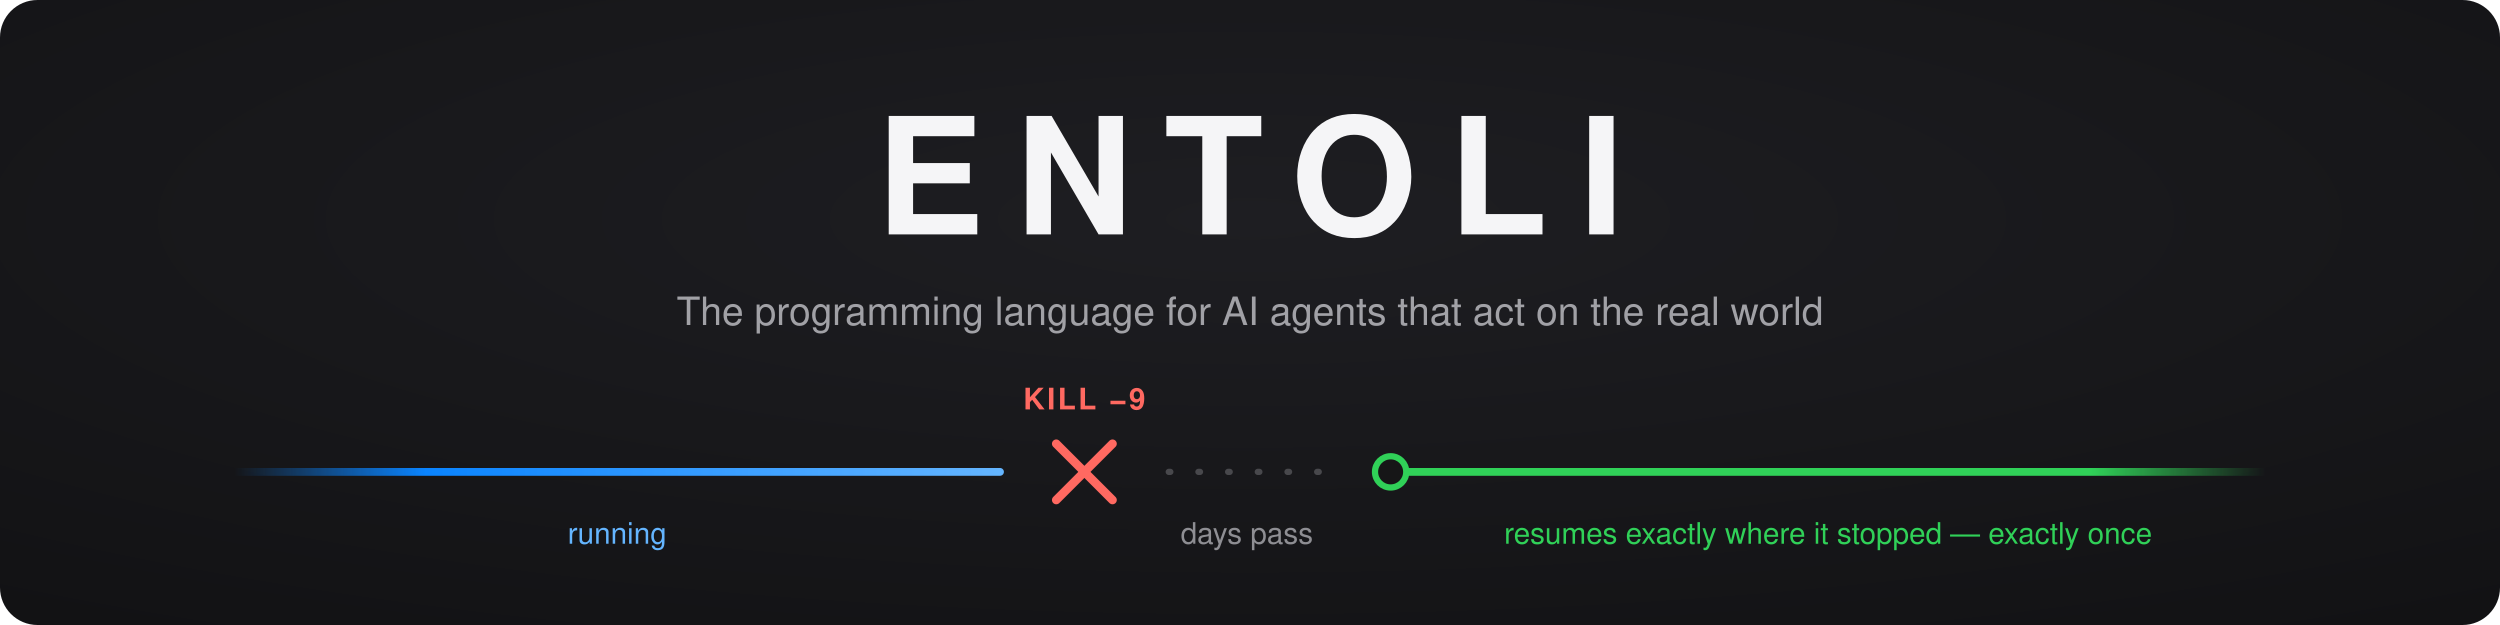
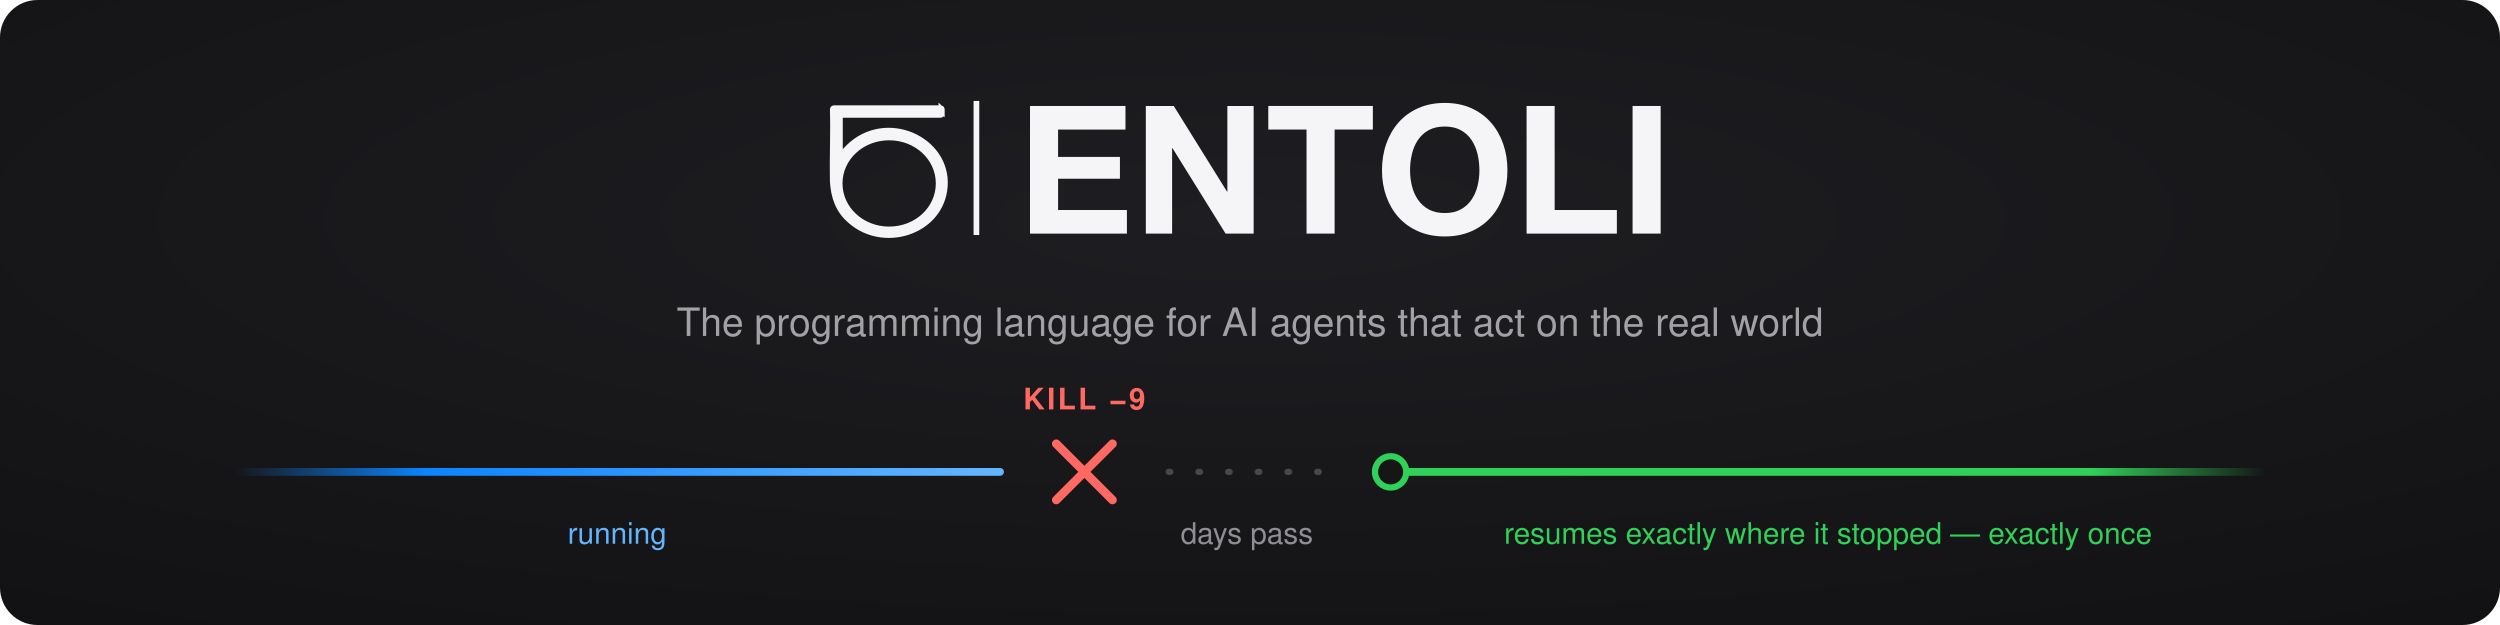
<svg xmlns="http://www.w3.org/2000/svg" width="1600" height="400" viewBox="0 0 1600 400" font-family="-apple-system, 'SF Pro Display', 'Helvetica Neue', Helvetica, Arial, sans-serif">
  <defs>
    <radialGradient id="bgGlow" cx="50%" cy="35%" r="80%">
      <stop offset="0%" stop-color="#1e1e22" />
      <stop offset="100%" stop-color="#121214" />
    </radialGradient>
    <linearGradient id="runL" gradientUnits="userSpaceOnUse" x1="150" y1="302" x2="640" y2="302">
      <stop offset="0%" stop-color="#0a84ff" stop-opacity="0" />
      <stop offset="25%" stop-color="#0a84ff" />
      <stop offset="100%" stop-color="#64b5ff" />
    </linearGradient>
    <linearGradient id="runR" gradientUnits="userSpaceOnUse" x1="890" y1="302" x2="1450" y2="302">
      <stop offset="0%" stop-color="#30d158" />
      <stop offset="80%" stop-color="#30d158" />
      <stop offset="100%" stop-color="#30d158" stop-opacity="0" />
    </linearGradient>
  </defs>
  <rect width="1600" height="400" rx="24" fill="url(#bgGlow)" />
-   <text x="800" y="150" text-anchor="middle" font-size="104" font-weight="700" letter-spacing="20" fill="#f5f5f7">ENTOLI</text>
-   <text x="800" y="208" text-anchor="middle" font-size="25" fill="#a1a1a6">The programming language for AI agents that act on the real world</text>
+   <g transform="translate(526.5, 52) scale(1.3)">
+     <path fill="#f5f5f7" stroke="#f5f5f7" stroke-width="3" stroke-miterlimit="10" d="M58.56,14.1v1.98c0,.25-.25.37-.49.37H8.89c-.25,0-.49.25-.49.37v19.28c0,.37.62.62.87.25,1.73-1.85,3.34-3.71,5.19-5.31,19.15-16.07,48.94-.74,45.35,22.74-3.09,20.51-29.91,29.04-46.09,14.83-6.06-5.19-8.16-11.74-8.65-19.28-.25-11.74.37-23.6,0-35.47h0c0-.25.25-.49.49-.49h52.52c.25,0,.49.25.49.37h0v.37ZM57.21,50.31c0-12.61-10.87-22.74-24.47-22.74s-24.47,10.13-24.47,22.74,10.87,22.74,24.47,22.74,24.47-10.13,24.47-22.74Z" />
+     <path fill="#f5f5f7" stroke="#f5f5f7" stroke-miterlimit="10" d="M76.6,10.2v65h-1.8V10.2h1.8Z" />
+     <g fill="#f5f5f7">
+       <path d="M149.08,12.17v11.62h-33.18v13.46h30.45v10.74h-30.45v15.4h33.88v11.62h-47.7V12.17h46.99Z" />
+       <path d="M172.84,12.17l26.22,42.15h.18V12.17h12.94v62.83h-13.82l-26.14-42.06h-.18v42.06h-12.94V12.17h13.73Z" />
+       <path d="M219.39,23.78v-11.62h51.48v11.62h-18.83v51.22h-13.82V23.78h-18.83Z" />
+       <path d="M277.47,30.78c1.41-4.02,3.43-7.52,6.07-10.52,2.64-2.99,5.88-5.34,9.72-7.04,3.84-1.7,8.17-2.55,12.98-2.55s9.21.85,13.02,2.55c3.81,1.7,7.04,4.05,9.68,7.04,2.64,2.99,4.66,6.5,6.07,10.52,1.41,4.02,2.11,8.38,2.11,13.07s-.7,8.84-2.11,12.8c-1.41,3.96-3.43,7.41-6.07,10.34-2.64,2.93-5.87,5.24-9.68,6.91-3.81,1.67-8.16,2.51-13.02,2.51s-9.14-.84-12.98-2.51c-3.84-1.67-7.08-3.97-9.72-6.91-2.64-2.93-4.66-6.38-6.07-10.34-1.41-3.96-2.11-8.23-2.11-12.8s.7-9.05,2.11-13.07ZM290.1,51.55c.62,2.5,1.6,4.74,2.95,6.73,1.35,2,3.11,3.59,5.28,4.8,2.17,1.2,4.81,1.8,7.92,1.8s5.75-.6,7.92-1.8c2.17-1.2,3.93-2.8,5.28-4.8,1.35-1.99,2.33-4.24,2.95-6.73.62-2.49.92-5.06.92-7.7s-.31-5.43-.92-8.01c-.62-2.58-1.6-4.88-2.95-6.91s-3.11-3.64-5.28-4.84c-2.17-1.2-4.81-1.8-7.92-1.8s-5.75.6-7.92,1.8c-2.17,1.2-3.93,2.82-5.28,4.84-1.35,2.02-2.33,4.33-2.95,6.91-.62,2.58-.92,5.25-.92,8.01s.31,5.21.92,7.7Z" />
+       <path d="M360.37,12.17v51.22h30.62v11.62h-44.44V12.17h13.82Z" />
+       <path d="M412.55,12.17v62.83h-13.82V12.17h13.82Z" />
+     </g>
+   </g>
+   <text x="800" y="215" text-anchor="middle" font-size="25" fill="#a1a1a6">The programming language for AI agents that act on the real world</text>
  <line x1="150" y1="302" x2="640" y2="302" stroke="url(#runL)" stroke-width="5" stroke-linecap="round" />
  <g stroke="#ff6961" stroke-width="5.5" stroke-linecap="round">
    <line x1="676" y1="284" x2="712" y2="320" />
    <line x1="712" y1="284" x2="676" y2="320" />
  </g>
  <text x="694" y="262" text-anchor="middle" font-size="19" font-weight="600" fill="#ff6961" letter-spacing="1.5">KILL −9</text>
  <line x1="748" y1="302" x2="848" y2="302" stroke="#48484c" stroke-width="4" stroke-linecap="round" stroke-dasharray="1 18" />
  <circle cx="890" cy="302" r="10" fill="#161617" stroke="#30d158" stroke-width="4" />
  <line x1="902" y1="302" x2="1450" y2="302" stroke="url(#runR)" stroke-width="5" stroke-linecap="round" />
  <g font-size="19" text-anchor="middle">
    <text x="395" y="348" fill="#64b5ff">running</text>
    <text x="798" y="348" fill="#8e8e93">days pass</text>
    <text x="1170" y="348" fill="#30d158">resumes exactly where it stopped — exactly once</text>
  </g>
</svg>
